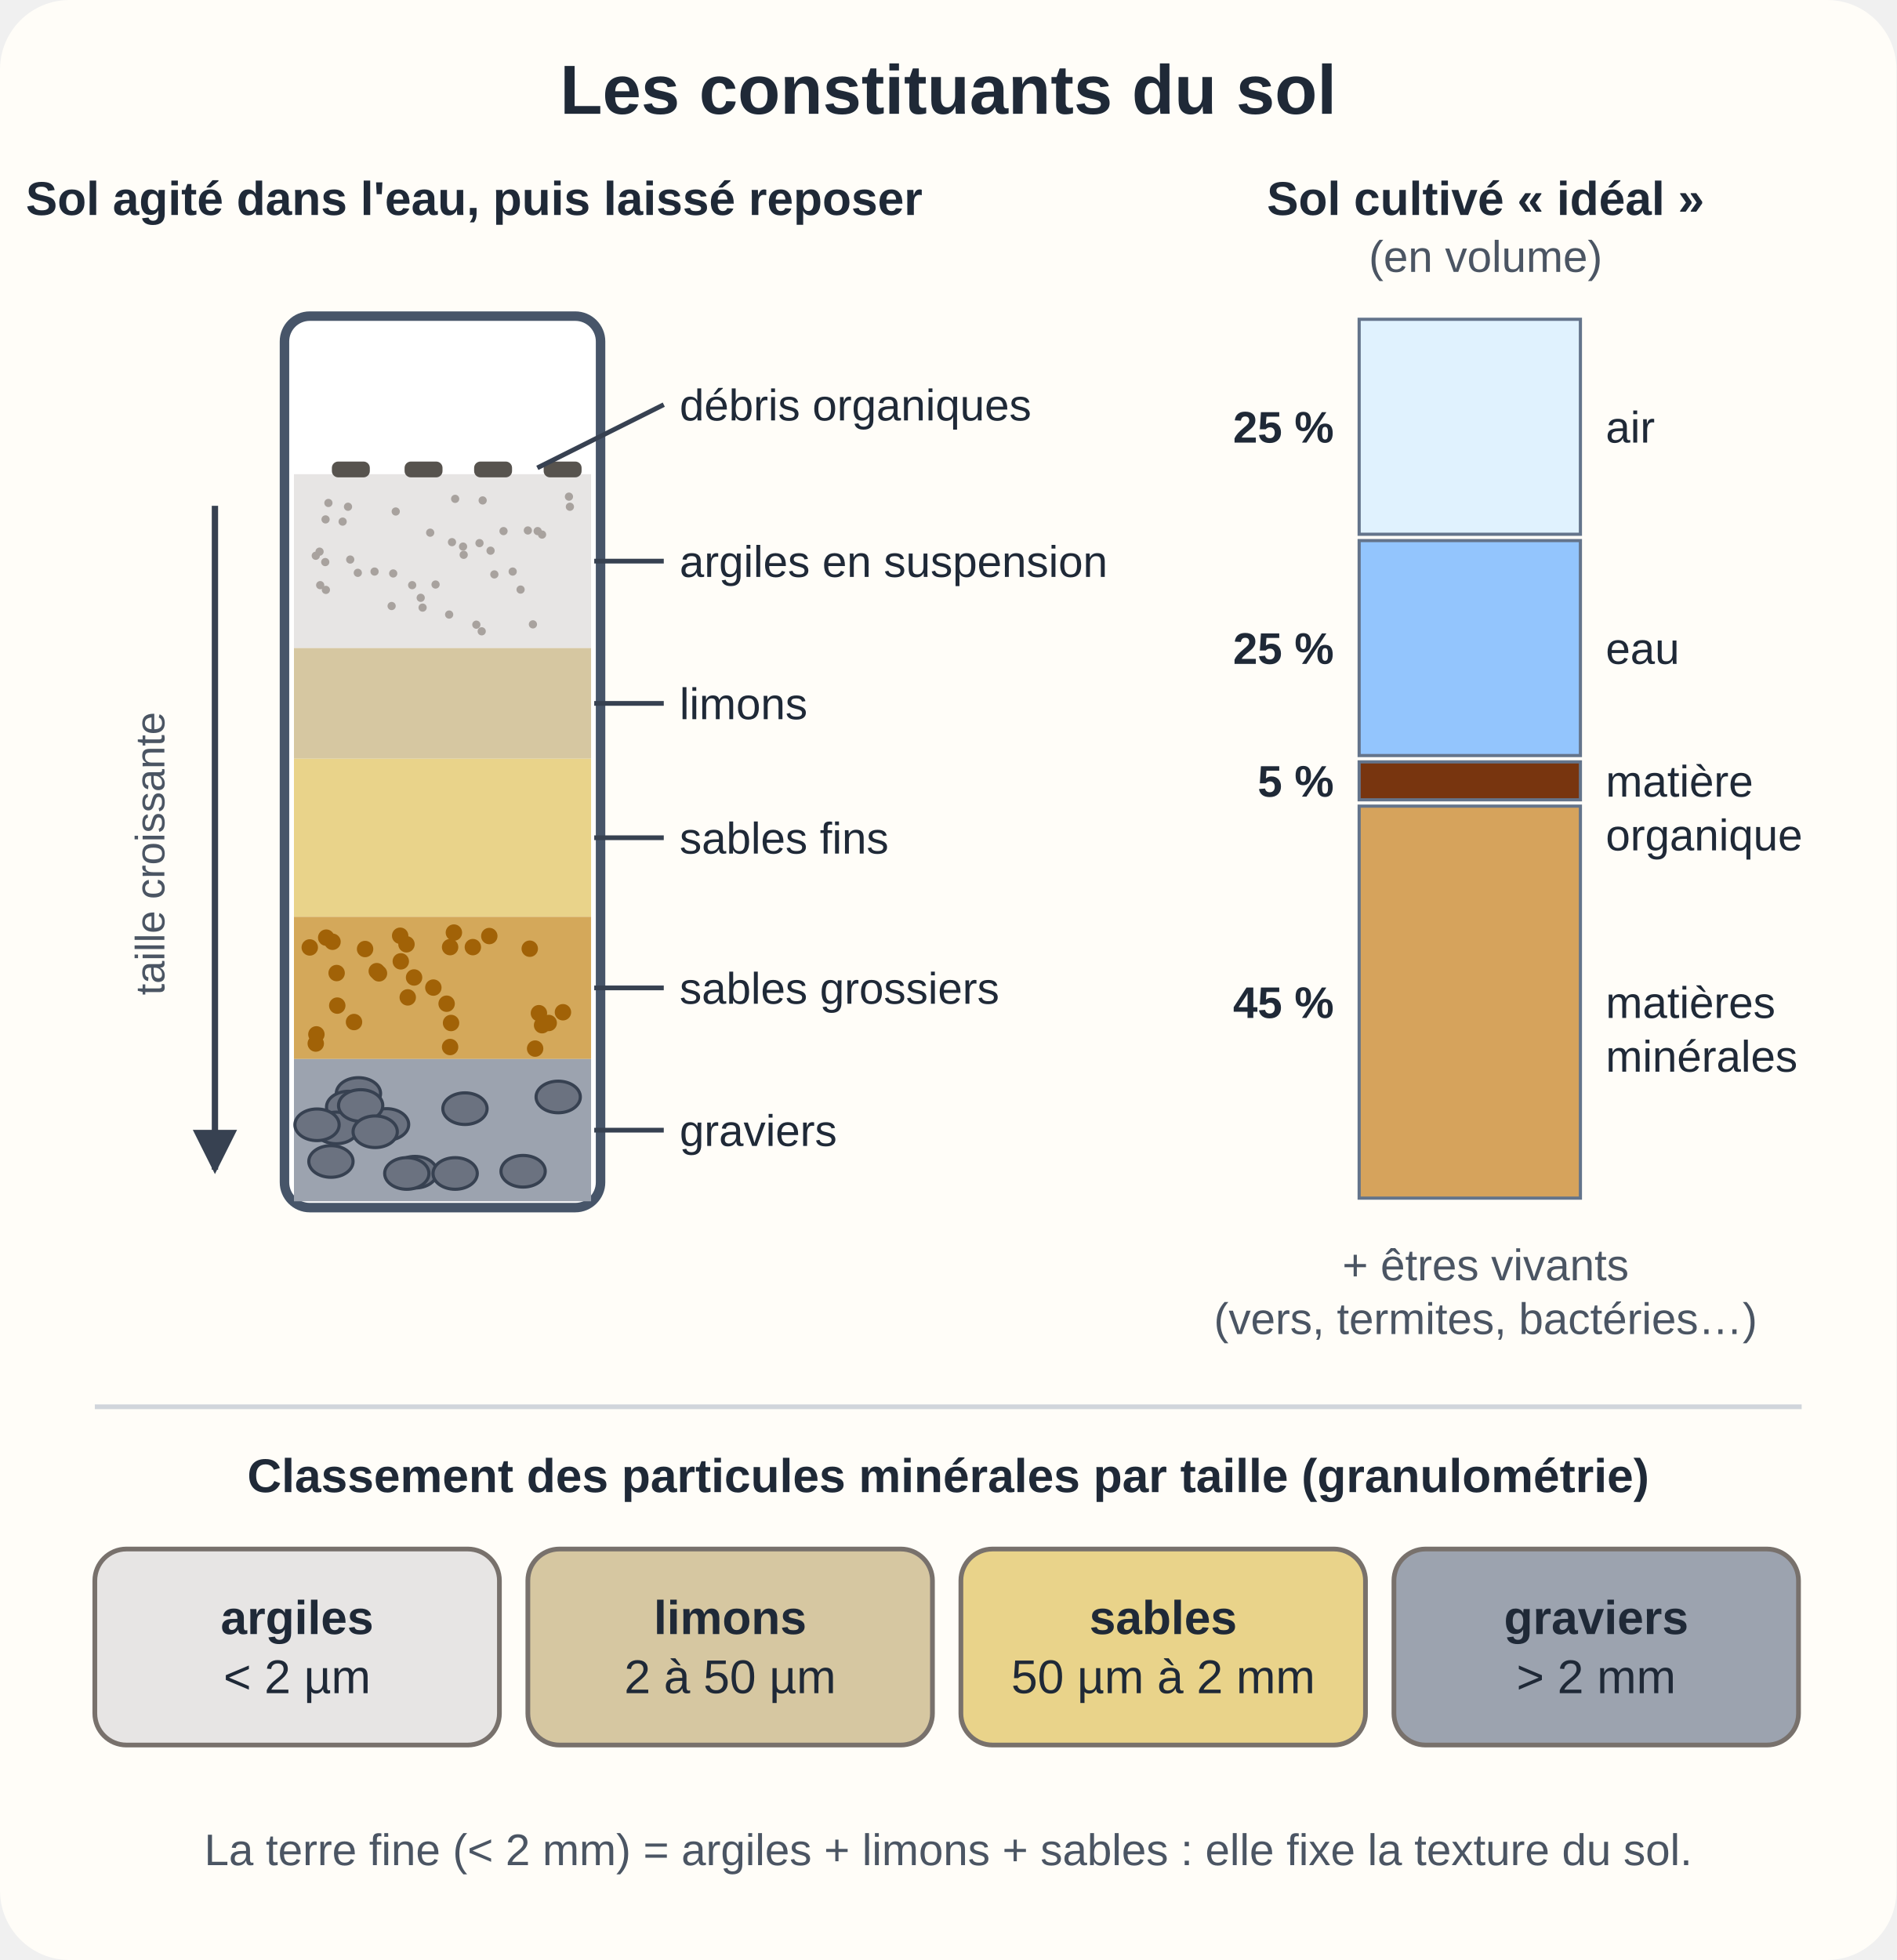
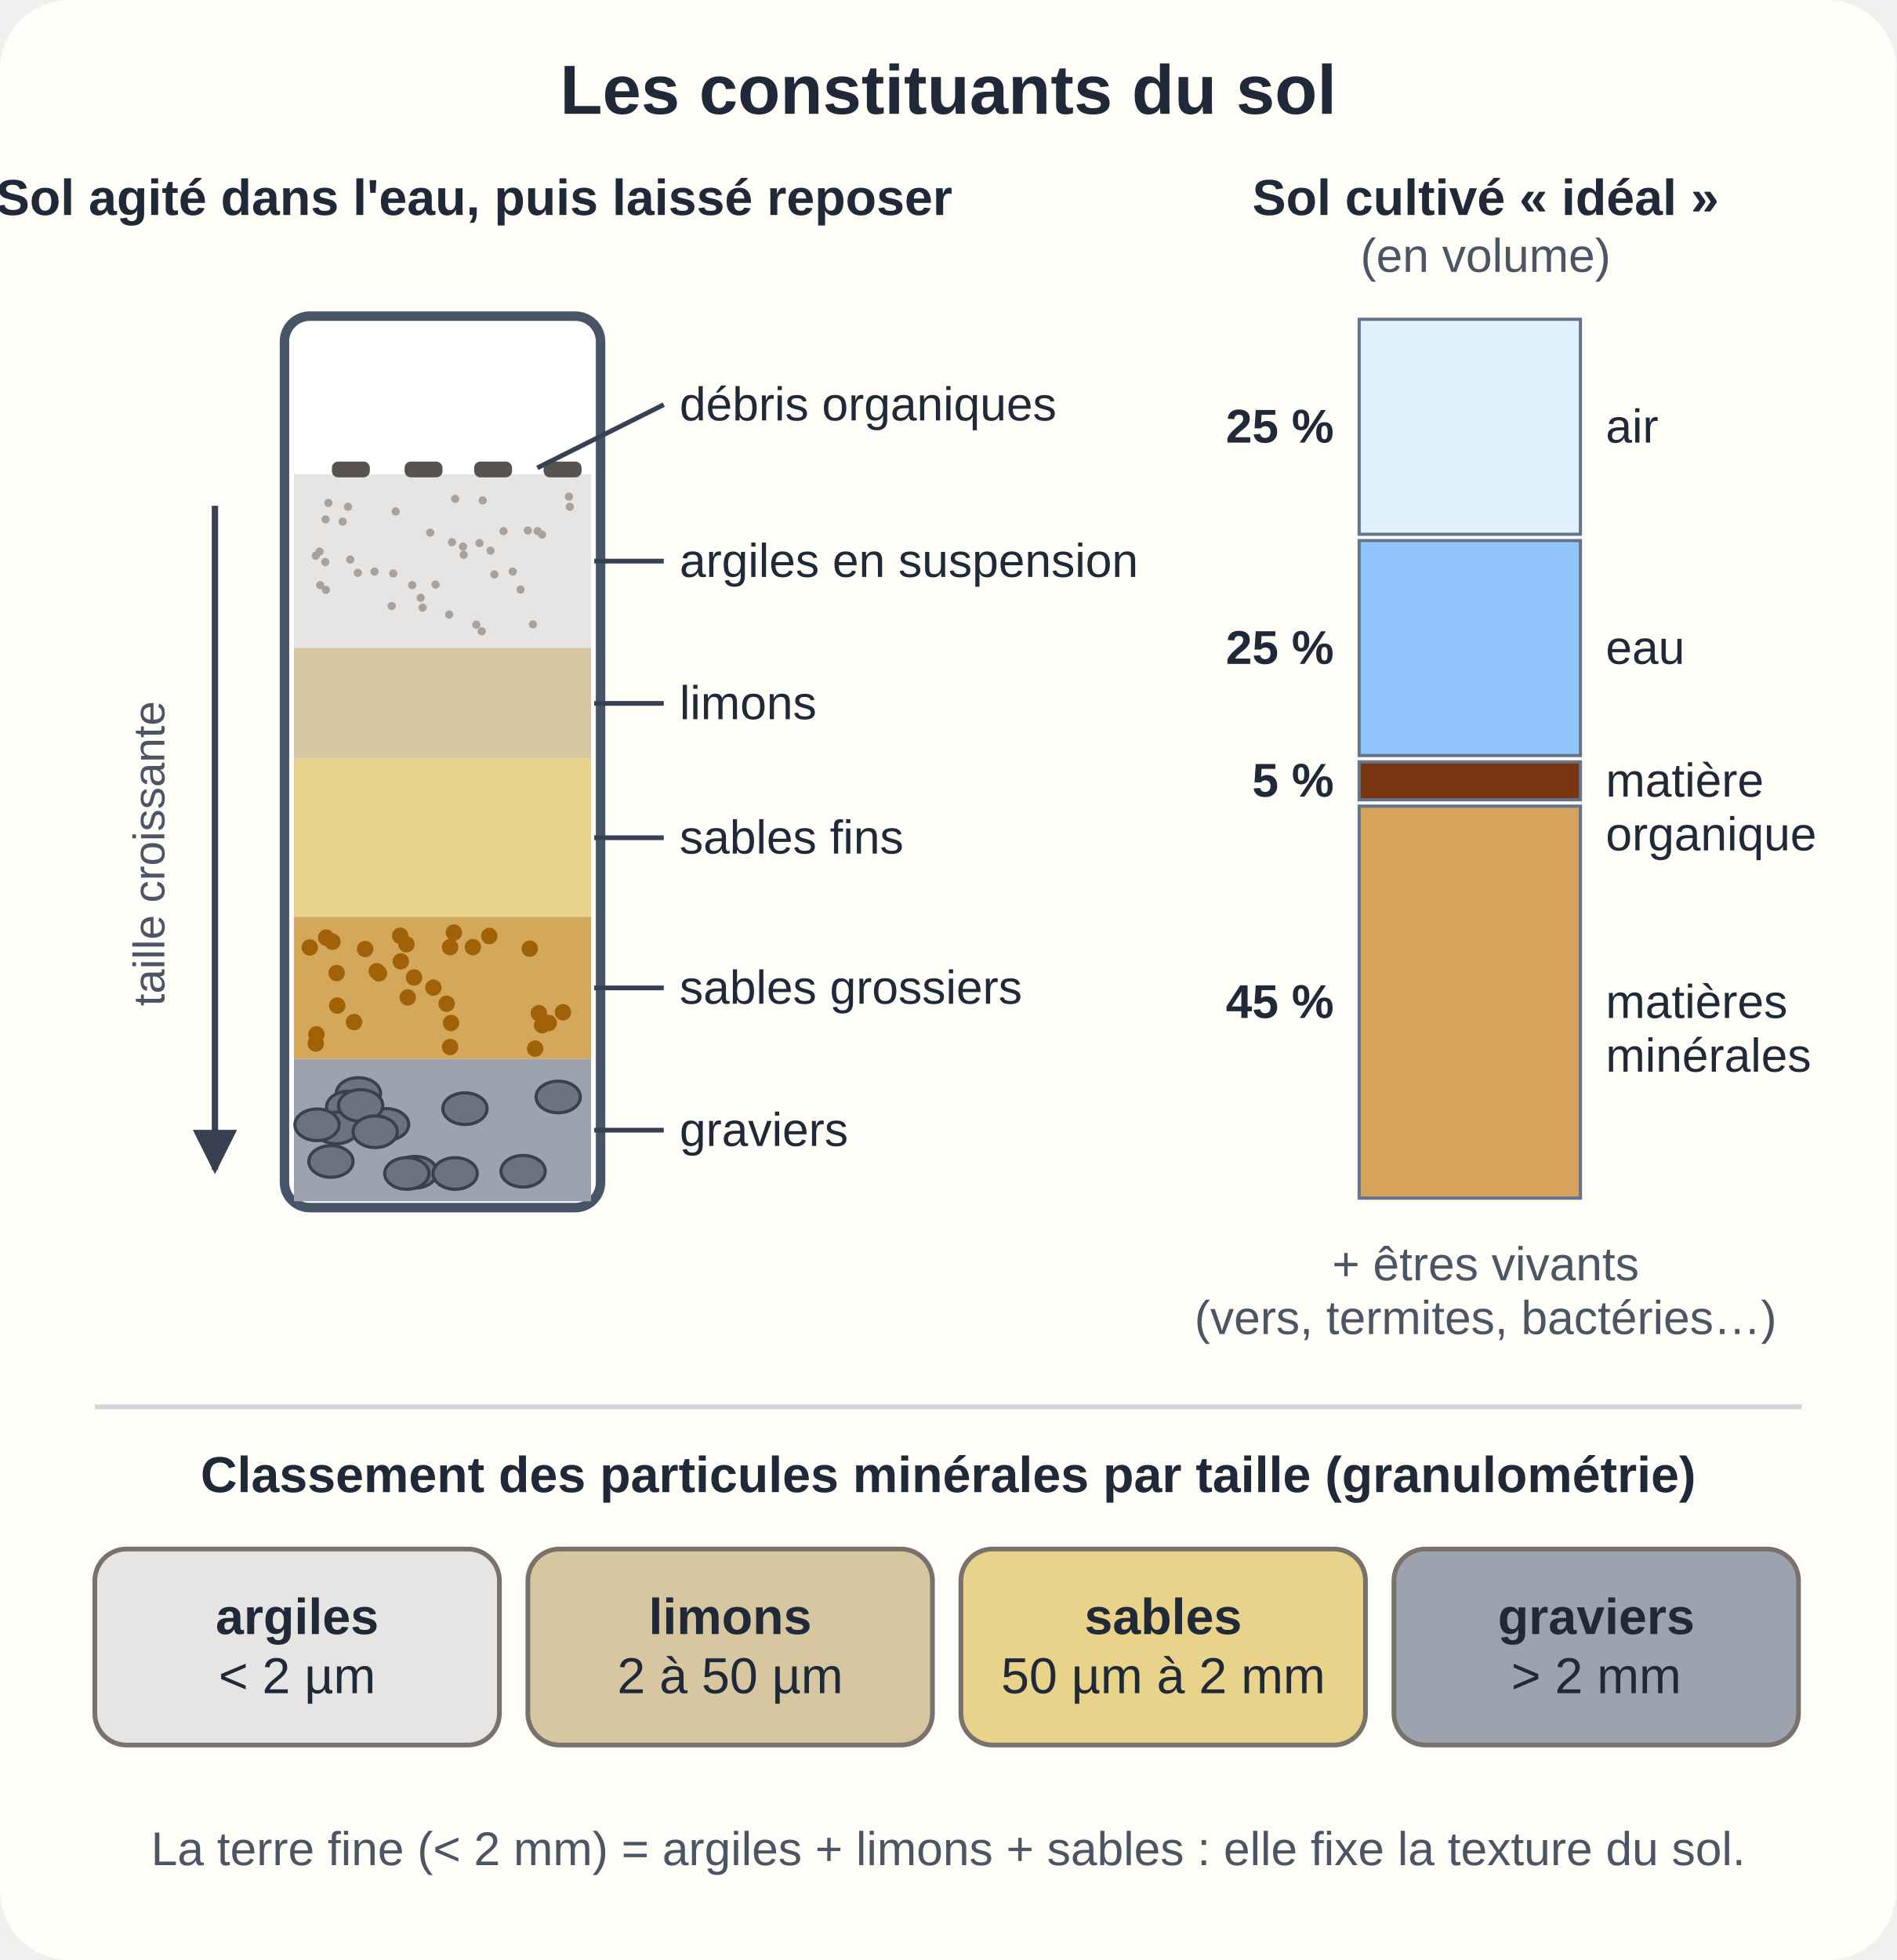
<svg xmlns="http://www.w3.org/2000/svg" viewBox="0 0 600 620" width="600" height="620" role="img" aria-labelledby="titre desc" font-family="Arial, Helvetica, sans-serif">
  <defs>
    <marker id="fl" viewBox="0 0 10 10" refX="9" refY="5" markerWidth="7" markerHeight="7" orient="auto-start-reverse">
      <path d="M0,0 L10,5 L0,10 z" fill="#374151" />
    </marker>
    <marker id="flb" viewBox="0 0 10 10" refX="9" refY="5" markerWidth="7" markerHeight="7" orient="auto-start-reverse">
      <path d="M0,0 L10,5 L0,10 z" fill="#1d4ed8" />
    </marker>
    <marker id="flr" viewBox="0 0 10 10" refX="9" refY="5" markerWidth="7" markerHeight="7" orient="auto-start-reverse">
      <path d="M0,0 L10,5 L0,10 z" fill="#b91c1c" />
    </marker>
    <marker id="flv" viewBox="0 0 10 10" refX="9" refY="5" markerWidth="7" markerHeight="7" orient="auto-start-reverse">
      <path d="M0,0 L10,5 L0,10 z" fill="#15803d" />
    </marker>
    <marker id="flo" viewBox="0 0 10 10" refX="9" refY="5" markerWidth="7" markerHeight="7" orient="auto-start-reverse">
      <path d="M0,0 L10,5 L0,10 z" fill="#c2410c" />
    </marker>
    <marker id="flm" viewBox="0 0 10 10" refX="9" refY="5" markerWidth="7" markerHeight="7" orient="auto-start-reverse">
      <path d="M0,0 L10,5 L0,10 z" fill="#7c3aed" />
    </marker>
  </defs>
  <rect x="0" y="0" width="600" height="620" rx="22" ry="22" fill="#fffdf8" />
  <text x="300.0" y="36" font-size="22" text-anchor="middle" font-weight="bold" fill="#1f2937">Les constituants du sol</text>
-   <text x="150" y="68" font-size="15" text-anchor="middle" font-weight="bold" fill="#1f2937">Sol agité dans l'eau, puis laissé reposer</text>
+   <text x="150" y="68" font-size="16" text-anchor="middle" font-weight="bold" fill="#1f2937">Sol agité dans l'eau, puis laissé reposer</text>
  <rect x="90" y="100" width="100" height="282" rx="8" fill="#ffffff" stroke="#475569" stroke-width="3" />
  <rect x="93" y="150" width="94" height="55" fill="#e7e5e4" />
  <rect x="93" y="205" width="94" height="35" fill="#d6c7a1" />
  <rect x="93" y="240" width="94" height="50" fill="#e9d38a" />
  <rect x="93" y="290" width="94" height="45" fill="#d4a85a" />
  <rect x="93" y="335" width="94" height="45" fill="#9ca3af" />
  <circle cx="125.2" cy="161.8" r="1.3" fill="#a8a29e" />
  <circle cx="152.7" cy="158.3" r="1.3" fill="#a8a29e" />
  <circle cx="143.0" cy="171.5" r="1.3" fill="#a8a29e" />
  <circle cx="102.9" cy="177.8" r="1.3" fill="#a8a29e" />
  <circle cx="101.1" cy="174.5" r="1.3" fill="#a8a29e" />
  <circle cx="103.9" cy="159.1" r="1.3" fill="#a8a29e" />
  <circle cx="133.7" cy="192.2" r="1.3" fill="#a8a29e" />
  <circle cx="108.4" cy="165.0" r="1.3" fill="#a8a29e" />
  <circle cx="150.7" cy="197.6" r="1.3" fill="#a8a29e" />
  <circle cx="146.5" cy="172.9" r="1.3" fill="#a8a29e" />
  <circle cx="180.0" cy="157.1" r="1.3" fill="#a8a29e" />
  <circle cx="170.1" cy="168.0" r="1.3" fill="#a8a29e" />
  <circle cx="110.1" cy="160.3" r="1.3" fill="#a8a29e" />
  <circle cx="123.9" cy="191.7" r="1.3" fill="#a8a29e" />
  <circle cx="113.2" cy="181.2" r="1.3" fill="#a8a29e" />
  <circle cx="151.7" cy="171.8" r="1.3" fill="#a8a29e" />
  <circle cx="144.0" cy="157.8" r="1.3" fill="#a8a29e" />
  <circle cx="103.0" cy="164.3" r="1.3" fill="#a8a29e" />
  <circle cx="155.2" cy="174.2" r="1.3" fill="#a8a29e" />
  <circle cx="124.4" cy="181.4" r="1.3" fill="#a8a29e" />
  <circle cx="136.1" cy="168.5" r="1.3" fill="#a8a29e" />
  <circle cx="164.7" cy="186.5" r="1.3" fill="#a8a29e" />
  <circle cx="118.5" cy="180.8" r="1.3" fill="#a8a29e" />
  <circle cx="142.1" cy="194.4" r="1.3" fill="#a8a29e" />
  <circle cx="159.3" cy="168.0" r="1.3" fill="#a8a29e" />
  <circle cx="180.3" cy="160.3" r="1.3" fill="#a8a29e" />
  <circle cx="133.1" cy="189.1" r="1.3" fill="#a8a29e" />
  <circle cx="110.8" cy="177.0" r="1.3" fill="#a8a29e" />
  <circle cx="101.3" cy="185.1" r="1.3" fill="#a8a29e" />
  <circle cx="162.2" cy="180.8" r="1.3" fill="#a8a29e" />
  <circle cx="171.5" cy="169.1" r="1.3" fill="#a8a29e" />
  <circle cx="156.4" cy="181.7" r="1.3" fill="#a8a29e" />
  <circle cx="146.7" cy="175.5" r="1.3" fill="#a8a29e" />
  <circle cx="168.6" cy="197.5" r="1.3" fill="#a8a29e" />
  <circle cx="137.8" cy="184.9" r="1.3" fill="#a8a29e" />
  <circle cx="103.1" cy="186.6" r="1.3" fill="#a8a29e" />
  <circle cx="152.4" cy="199.7" r="1.3" fill="#a8a29e" />
  <circle cx="167.0" cy="167.8" r="1.3" fill="#a8a29e" />
  <circle cx="130.4" cy="185.1" r="1.3" fill="#a8a29e" />
  <circle cx="99.9" cy="175.8" r="1.3" fill="#a8a29e" />
  <ellipse cx="113.4" cy="345.9" rx="7" ry="5" fill="#6b7280" stroke="#374151" stroke-width="1" />
  <ellipse cx="104.7" cy="367.4" rx="7" ry="5" fill="#6b7280" stroke="#374151" stroke-width="1" />
  <ellipse cx="110.3" cy="350.2" rx="7" ry="5" fill="#6b7280" stroke="#374151" stroke-width="1" />
  <ellipse cx="131.3" cy="370.8" rx="7" ry="5" fill="#6b7280" stroke="#374151" stroke-width="1" />
  <ellipse cx="106.4" cy="356.8" rx="7" ry="5" fill="#6b7280" stroke="#374151" stroke-width="1" />
  <ellipse cx="144.0" cy="371.2" rx="7" ry="5" fill="#6b7280" stroke="#374151" stroke-width="1" />
  <ellipse cx="165.5" cy="370.5" rx="7" ry="5" fill="#6b7280" stroke="#374151" stroke-width="1" />
  <ellipse cx="122.3" cy="355.7" rx="7" ry="5" fill="#6b7280" stroke="#374151" stroke-width="1" />
  <ellipse cx="128.7" cy="371.2" rx="7" ry="5" fill="#6b7280" stroke="#374151" stroke-width="1" />
  <ellipse cx="176.6" cy="347.0" rx="7" ry="5" fill="#6b7280" stroke="#374151" stroke-width="1" />
  <ellipse cx="114.1" cy="349.7" rx="7" ry="5" fill="#6b7280" stroke="#374151" stroke-width="1" />
  <ellipse cx="118.7" cy="358.0" rx="7" ry="5" fill="#6b7280" stroke="#374151" stroke-width="1" />
  <ellipse cx="147.1" cy="350.7" rx="7" ry="5" fill="#6b7280" stroke="#374151" stroke-width="1" />
  <ellipse cx="100.3" cy="355.8" rx="7" ry="5" fill="#6b7280" stroke="#374151" stroke-width="1" />
  <circle cx="129.0" cy="315.5" r="2.6" fill="#a16207" />
  <circle cx="178.1" cy="320.2" r="2.6" fill="#a16207" />
  <circle cx="141.3" cy="317.5" r="2.6" fill="#a16207" />
  <circle cx="154.8" cy="296.1" r="2.6" fill="#a16207" />
  <circle cx="173.6" cy="323.6" r="2.6" fill="#a16207" />
  <circle cx="171.5" cy="324.3" r="2.6" fill="#a16207" />
  <circle cx="131.0" cy="309.2" r="2.6" fill="#a16207" />
  <circle cx="106.7" cy="318.1" r="2.6" fill="#a16207" />
  <circle cx="103.2" cy="296.6" r="2.6" fill="#a16207" />
  <circle cx="115.5" cy="300.2" r="2.6" fill="#a16207" />
  <circle cx="126.6" cy="296.0" r="2.6" fill="#a16207" />
  <circle cx="98.0" cy="299.7" r="2.6" fill="#a16207" />
  <circle cx="106.5" cy="307.8" r="2.6" fill="#a16207" />
  <circle cx="100.1" cy="327.2" r="2.6" fill="#a16207" />
  <circle cx="149.6" cy="299.6" r="2.6" fill="#a16207" />
  <circle cx="119.2" cy="307.2" r="2.6" fill="#a16207" />
  <circle cx="128.6" cy="298.7" r="2.6" fill="#a16207" />
  <circle cx="169.3" cy="331.7" r="2.6" fill="#a16207" />
  <circle cx="137.1" cy="312.4" r="2.6" fill="#a16207" />
  <circle cx="105.2" cy="297.9" r="2.6" fill="#a16207" />
  <circle cx="126.8" cy="304.1" r="2.6" fill="#a16207" />
  <circle cx="167.6" cy="300.1" r="2.6" fill="#a16207" />
  <circle cx="99.9" cy="330.1" r="2.6" fill="#a16207" />
  <circle cx="142.4" cy="299.6" r="2.6" fill="#a16207" />
  <circle cx="143.6" cy="295.0" r="2.6" fill="#a16207" />
  <circle cx="142.4" cy="331.2" r="2.6" fill="#a16207" />
  <circle cx="170.5" cy="320.5" r="2.6" fill="#a16207" />
  <circle cx="119.9" cy="307.9" r="2.6" fill="#a16207" />
  <circle cx="112.0" cy="323.3" r="2.6" fill="#a16207" />
  <circle cx="142.7" cy="323.6" r="2.6" fill="#a16207" />
  <rect x="105" y="146" width="12" height="5" rx="2" fill="#57534e" />
  <rect x="128" y="146" width="12" height="5" rx="2" fill="#57534e" />
  <rect x="150" y="146" width="12" height="5" rx="2" fill="#57534e" />
  <rect x="172" y="146" width="12" height="5" rx="2" fill="#57534e" />
  <line x1="188" y1="177.5" x2="210" y2="177.5" stroke="#374151" stroke-width="1.5" />
-   <text x="215" y="182.5" font-size="14" text-anchor="start" font-weight="normal" fill="#1f2937">argiles en suspension</text>
+   <text x="215" y="182.5" font-size="15" text-anchor="start" font-weight="normal" fill="#1f2937">argiles en suspension</text>
  <line x1="188" y1="222.5" x2="210" y2="222.5" stroke="#374151" stroke-width="1.5" />
-   <text x="215" y="227.5" font-size="14" text-anchor="start" font-weight="normal" fill="#1f2937">limons</text>
+   <text x="215" y="227.5" font-size="15" text-anchor="start" font-weight="normal" fill="#1f2937">limons</text>
  <line x1="188" y1="265.0" x2="210" y2="265.0" stroke="#374151" stroke-width="1.5" />
-   <text x="215" y="270.0" font-size="14" text-anchor="start" font-weight="normal" fill="#1f2937">sables fins</text>
+   <text x="215" y="270.0" font-size="15" text-anchor="start" font-weight="normal" fill="#1f2937">sables fins</text>
  <line x1="188" y1="312.5" x2="210" y2="312.5" stroke="#374151" stroke-width="1.5" />
-   <text x="215" y="317.5" font-size="14" text-anchor="start" font-weight="normal" fill="#1f2937">sables grossiers</text>
+   <text x="215" y="317.5" font-size="15" text-anchor="start" font-weight="normal" fill="#1f2937">sables grossiers</text>
  <line x1="188" y1="357.5" x2="210" y2="357.5" stroke="#374151" stroke-width="1.5" />
-   <text x="215" y="362.5" font-size="14" text-anchor="start" font-weight="normal" fill="#1f2937">graviers</text>
+   <text x="215" y="362.5" font-size="15" text-anchor="start" font-weight="normal" fill="#1f2937">graviers</text>
  <line x1="170" y1="148" x2="210" y2="128" stroke="#374151" stroke-width="1.5" />
-   <text x="215" y="133" font-size="14" text-anchor="start" font-weight="normal" fill="#1f2937">débris organiques</text>
+   <text x="215" y="133" font-size="15" text-anchor="start" font-weight="normal" fill="#1f2937">débris organiques</text>
  <line x1="68" y1="160" x2="68" y2="370" stroke="#374151" stroke-width="2" marker-end="url(#fl)" />
-   <text x="52" y="270" font-size="13" text-anchor="middle" font-weight="normal" fill="#4b5563" transform="rotate(-90 52 270)">taille croissante</text>
-   <text x="470" y="68" font-size="15" text-anchor="middle" font-weight="bold" fill="#1f2937">Sol cultivé « idéal »</text>
-   <text x="470" y="86" font-size="14" text-anchor="middle" font-weight="normal" fill="#4b5563">(en volume)</text>
+   <text x="52" y="270" font-size="14" text-anchor="middle" font-weight="normal" fill="#4b5563" transform="rotate(-90 52 270)">taille croissante</text>
+   <text x="470" y="68" font-size="16" text-anchor="middle" font-weight="bold" fill="#1f2937">Sol cultivé « idéal »</text>
+   <text x="470" y="86" font-size="15" text-anchor="middle" font-weight="normal" fill="#4b5563">(en volume)</text>
  <rect x="430" y="101" width="70" height="68.0" fill="#e0f2fe" stroke="#64748b" stroke-width="1" />
-   <text x="422" y="140.0" font-size="14" text-anchor="end" font-weight="bold" fill="#1f2937">25 %</text>
-   <text x="508" y="140.0" font-size="14" text-anchor="start" font-weight="normal" fill="#1f2937">air</text>
+   <text x="422" y="140.0" font-size="15" text-anchor="end" font-weight="bold" fill="#1f2937">25 %</text>
+   <text x="508" y="140.0" font-size="15" text-anchor="start" font-weight="normal" fill="#1f2937">air</text>
  <rect x="430" y="171.0" width="70" height="68.0" fill="#93c5fd" stroke="#64748b" stroke-width="1" />
-   <text x="422" y="210.0" font-size="14" text-anchor="end" font-weight="bold" fill="#1f2937">25 %</text>
-   <text x="508" y="210.0" font-size="14" text-anchor="start" font-weight="normal" fill="#1f2937">eau</text>
+   <text x="422" y="210.0" font-size="15" text-anchor="end" font-weight="bold" fill="#1f2937">25 %</text>
+   <text x="508" y="210.0" font-size="15" text-anchor="start" font-weight="normal" fill="#1f2937">eau</text>
  <rect x="430" y="241.0" width="70" height="12.0" fill="#78350f" stroke="#64748b" stroke-width="1" />
-   <text x="422" y="252.0" font-size="14" text-anchor="end" font-weight="bold" fill="#1f2937">5 %</text>
-   <text x="508" y="252.0" font-size="14" text-anchor="start" font-weight="normal" fill="#1f2937">matière</text>
-   <text x="508" y="269.0" font-size="14" text-anchor="start" font-weight="normal" fill="#1f2937">organique</text>
+   <text x="422" y="252.0" font-size="15" text-anchor="end" font-weight="bold" fill="#1f2937">5 %</text>
+   <text x="508" y="252.0" font-size="15" text-anchor="start" font-weight="normal" fill="#1f2937">matière</text>
+   <text x="508" y="269.0" font-size="15" text-anchor="start" font-weight="normal" fill="#1f2937">organique</text>
  <rect x="430" y="255.0" width="70" height="124" fill="#d6a35c" stroke="#64748b" stroke-width="1" />
-   <text x="422" y="322.0" font-size="14" text-anchor="end" font-weight="bold" fill="#1f2937">45 %</text>
-   <text x="508" y="322.0" font-size="14" text-anchor="start" font-weight="normal" fill="#1f2937">matières</text>
-   <text x="508" y="339.0" font-size="14" text-anchor="start" font-weight="normal" fill="#1f2937">minérales</text>
-   <text x="470" y="405" font-size="14" text-anchor="middle" font-weight="normal" fill="#4b5563">+ êtres vivants</text>
-   <text x="470" y="422" font-size="14" text-anchor="middle" font-weight="normal" fill="#4b5563">(vers, termites, bactéries…)</text>
+   <text x="422" y="322.0" font-size="15" text-anchor="end" font-weight="bold" fill="#1f2937">45 %</text>
+   <text x="508" y="322.0" font-size="15" text-anchor="start" font-weight="normal" fill="#1f2937">matières</text>
+   <text x="508" y="339.0" font-size="15" text-anchor="start" font-weight="normal" fill="#1f2937">minérales</text>
+   <text x="470" y="405" font-size="15" text-anchor="middle" font-weight="normal" fill="#4b5563">+ êtres vivants</text>
+   <text x="470" y="422" font-size="15" text-anchor="middle" font-weight="normal" fill="#4b5563">(vers, termites, bactéries…)</text>
  <line x1="30" y1="445" x2="570" y2="445" stroke="#d1d5db" stroke-width="1.5" />
-   <text x="300" y="472" font-size="15" text-anchor="middle" font-weight="bold" fill="#1f2937">Classement des particules minérales par taille (granulométrie)</text>
+   <text x="300" y="472" font-size="16" text-anchor="middle" font-weight="bold" fill="#1f2937">Classement des particules minérales par taille (granulométrie)</text>
  <rect x="30" y="490" width="128" height="62" rx="10" fill="#e7e5e4" stroke="#78716c" stroke-width="1.5" />
-   <text x="94.0" y="516.9" font-size="15" text-anchor="middle" font-weight="bold" fill="#1f2937">argiles</text>
-   <text x="94.0" y="535.6" font-size="15" text-anchor="middle" font-weight="normal" fill="#1f2937">&lt; 2 µm</text>
+   <text x="94.0" y="516.9" font-size="16" text-anchor="middle" font-weight="bold" fill="#1f2937">argiles</text>
+   <text x="94.0" y="535.6" font-size="16" text-anchor="middle" font-weight="normal" fill="#1f2937">&lt; 2 µm</text>
  <rect x="167" y="490" width="128" height="62" rx="10" fill="#d6c7a1" stroke="#78716c" stroke-width="1.5" />
-   <text x="231.0" y="516.9" font-size="15" text-anchor="middle" font-weight="bold" fill="#1f2937">limons</text>
-   <text x="231.0" y="535.6" font-size="15" text-anchor="middle" font-weight="normal" fill="#1f2937">2 à 50 µm</text>
+   <text x="231.0" y="516.9" font-size="16" text-anchor="middle" font-weight="bold" fill="#1f2937">limons</text>
+   <text x="231.0" y="535.6" font-size="16" text-anchor="middle" font-weight="normal" fill="#1f2937">2 à 50 µm</text>
  <rect x="304" y="490" width="128" height="62" rx="10" fill="#e9d38a" stroke="#78716c" stroke-width="1.5" />
-   <text x="368.0" y="516.9" font-size="15" text-anchor="middle" font-weight="bold" fill="#1f2937">sables</text>
-   <text x="368.0" y="535.6" font-size="15" text-anchor="middle" font-weight="normal" fill="#1f2937">50 µm à 2 mm</text>
+   <text x="368.0" y="516.9" font-size="16" text-anchor="middle" font-weight="bold" fill="#1f2937">sables</text>
+   <text x="368.0" y="535.6" font-size="16" text-anchor="middle" font-weight="normal" fill="#1f2937">50 µm à 2 mm</text>
  <rect x="441" y="490" width="128" height="62" rx="10" fill="#9ca3af" stroke="#78716c" stroke-width="1.5" />
-   <text x="505.0" y="516.9" font-size="15" text-anchor="middle" font-weight="bold" fill="#1f2937">graviers</text>
-   <text x="505.0" y="535.6" font-size="15" text-anchor="middle" font-weight="normal" fill="#1f2937">&gt; 2 mm</text>
-   <text x="300" y="590" font-size="14" text-anchor="middle" font-weight="normal" fill="#4b5563">La terre fine (&lt; 2 mm) = argiles + limons + sables : elle fixe la texture du sol.</text>
+   <text x="505.0" y="516.9" font-size="16" text-anchor="middle" font-weight="bold" fill="#1f2937">graviers</text>
+   <text x="505.0" y="535.6" font-size="16" text-anchor="middle" font-weight="normal" fill="#1f2937">&gt; 2 mm</text>
+   <text x="300" y="590" font-size="15" text-anchor="middle" font-weight="normal" fill="#4b5563">La terre fine (&lt; 2 mm) = argiles + limons + sables : elle fixe la texture du sol.</text>
</svg>
